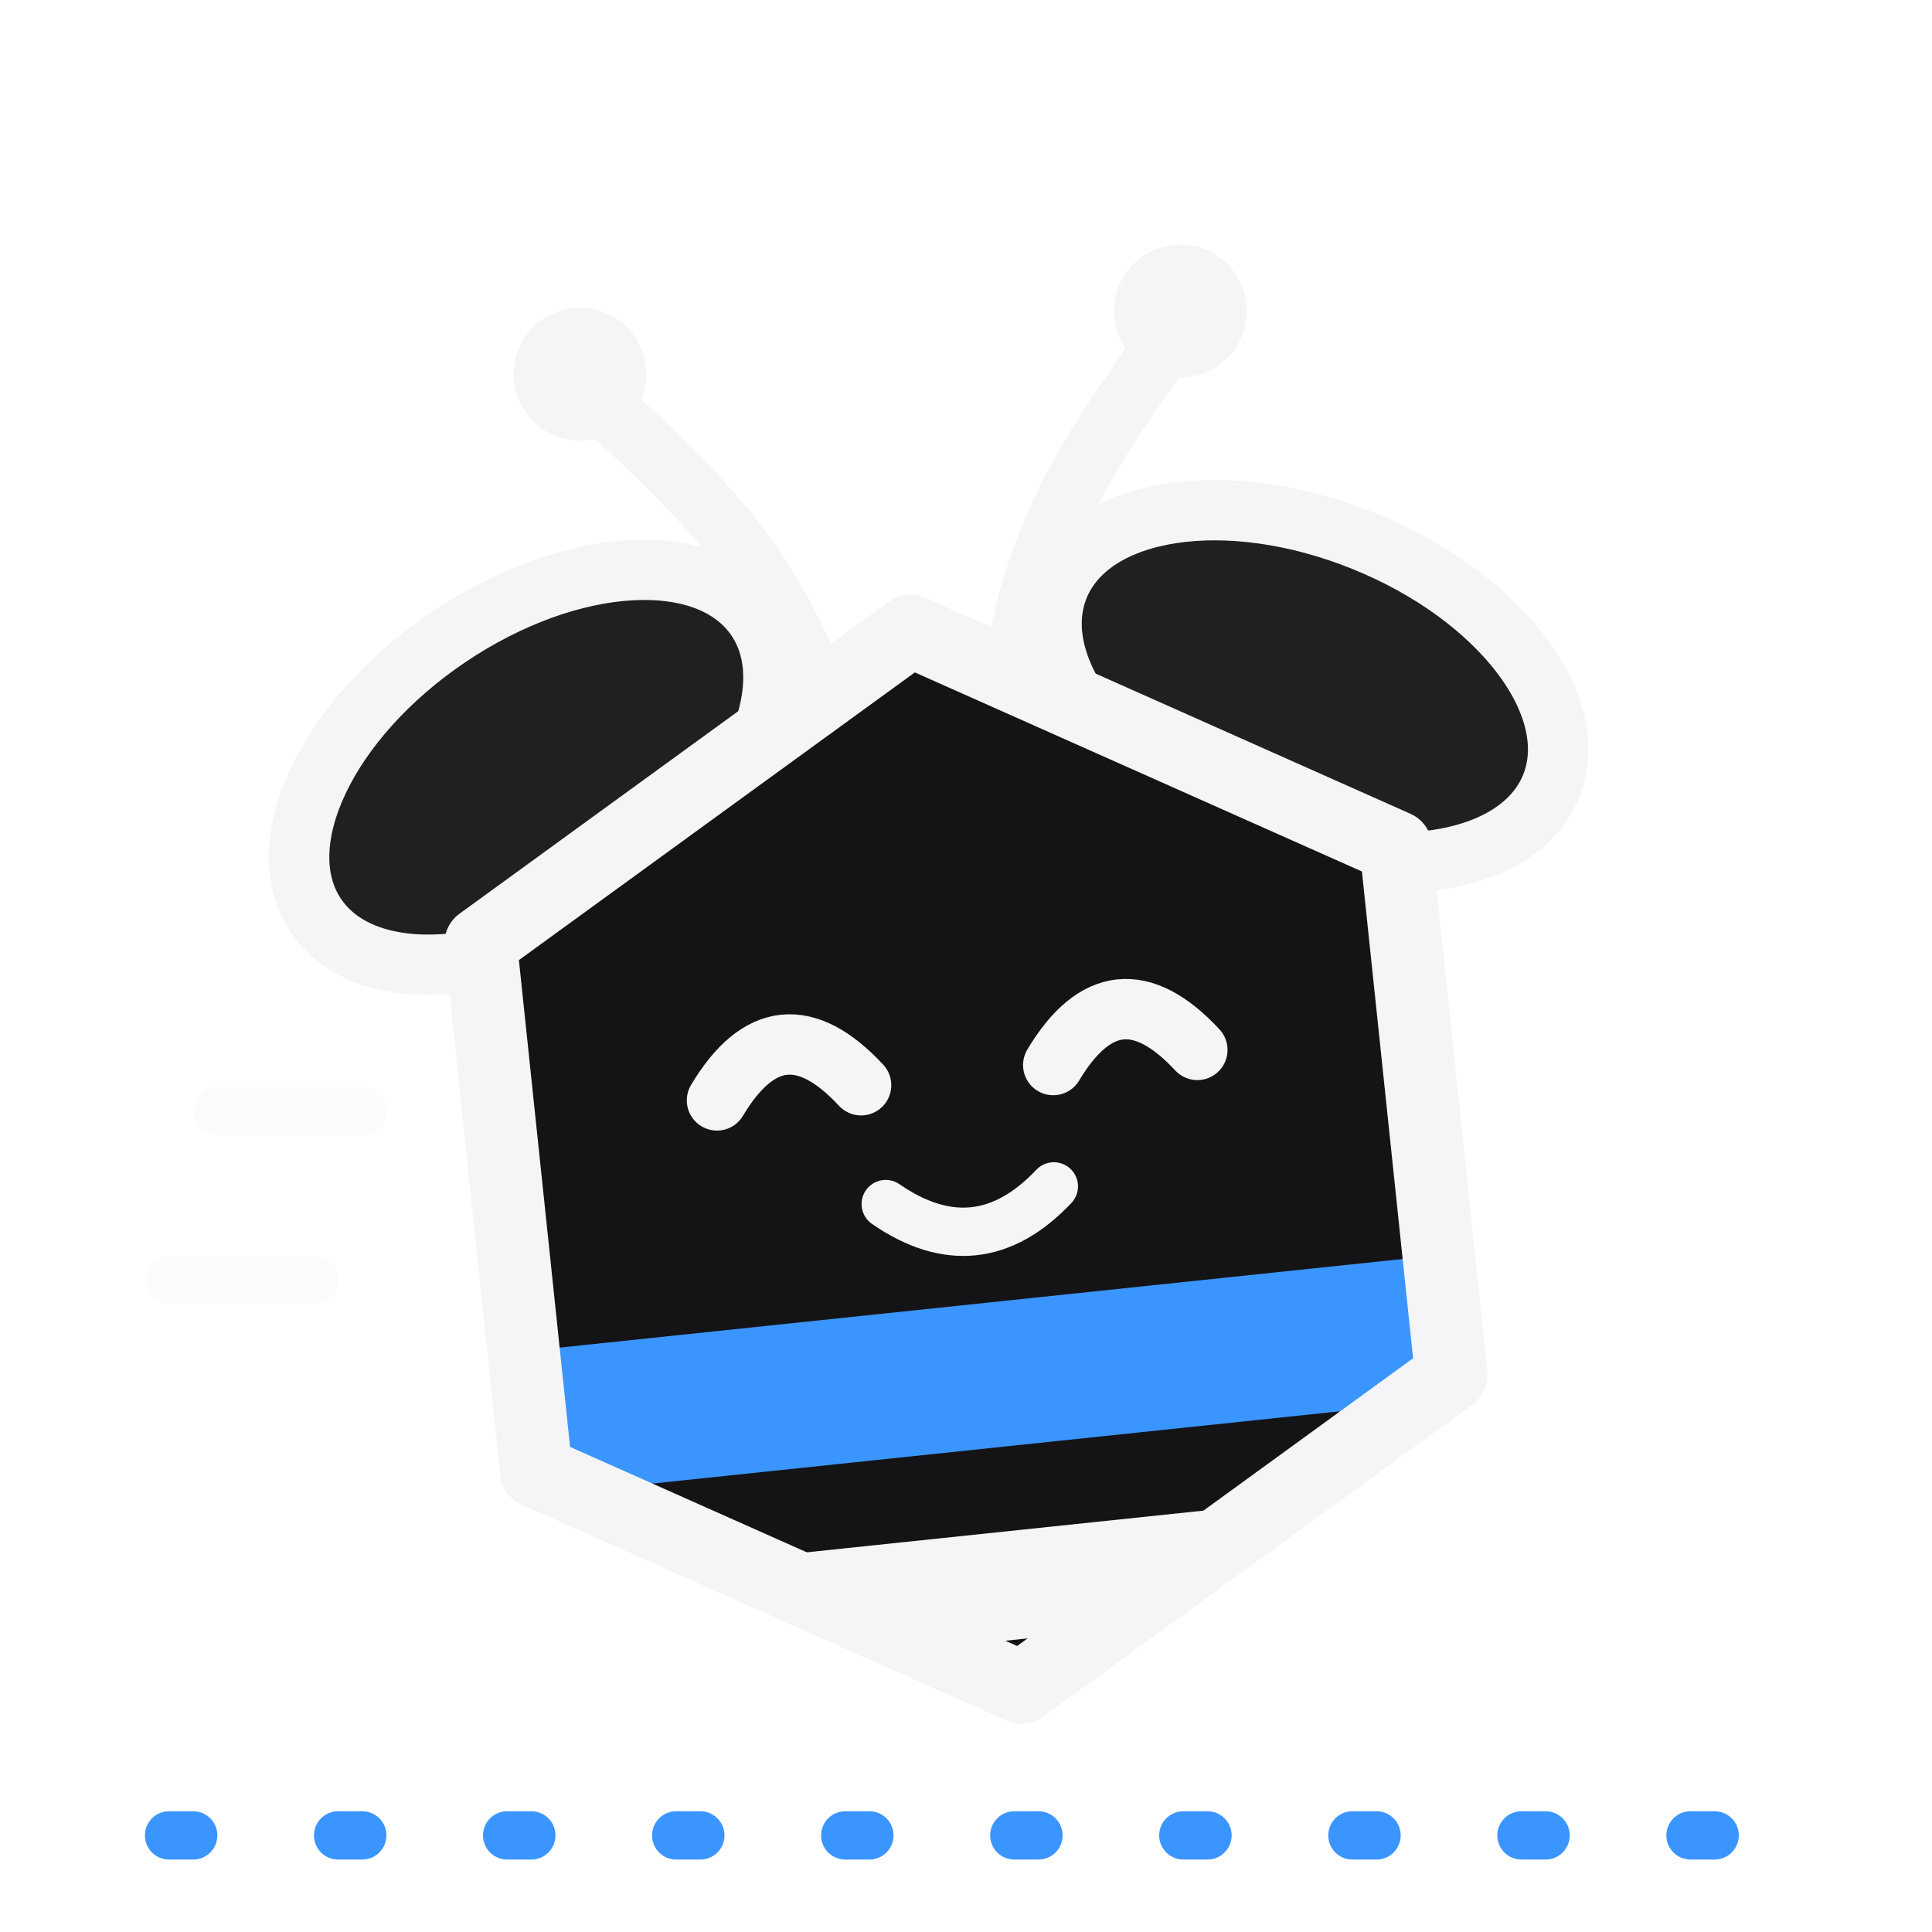
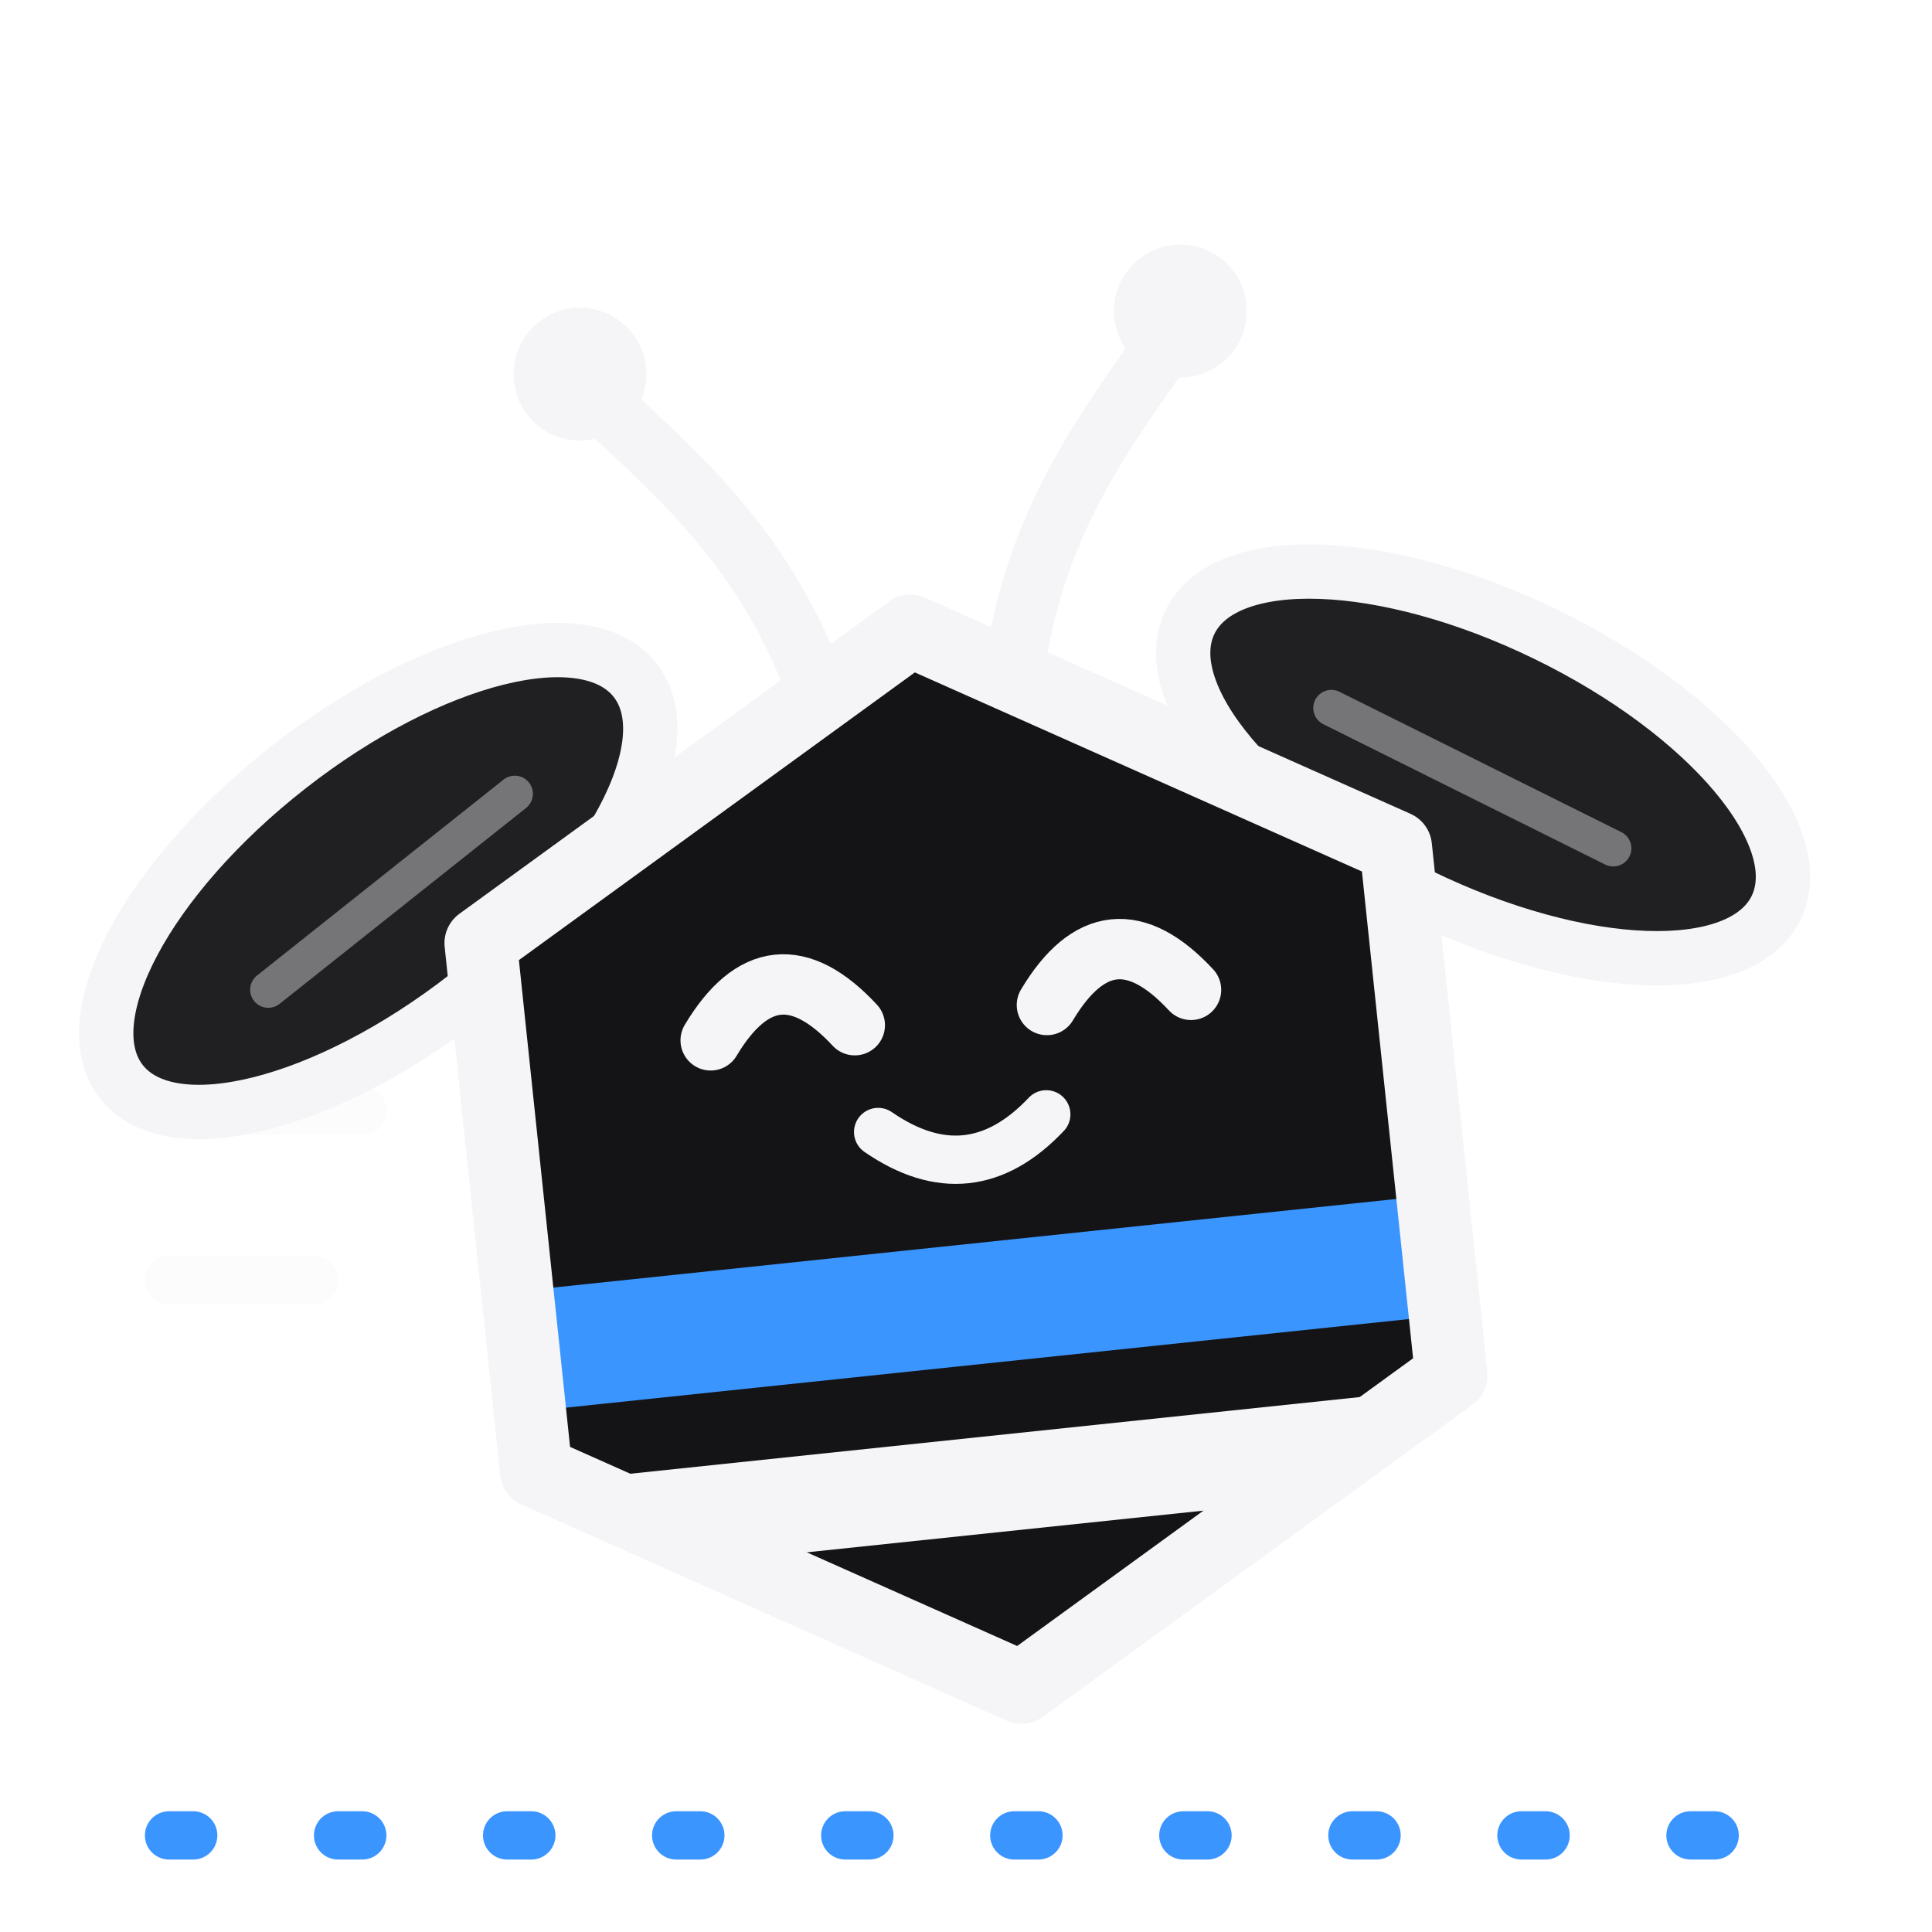
<svg xmlns="http://www.w3.org/2000/svg" viewBox="0 0 160 160" role="img" aria-label="Hivelane guard bee">
  <defs>
    <clipPath id="hl-hex-clear">
      <path d="M80 52 118.1 74V118L80 140 41.9 118V74Z" />
    </clipPath>
  </defs>
  <path d="M14 152H146" stroke="#3B95FF" stroke-width="4" stroke-linecap="round" stroke-dasharray="2 12" />
  <path d="M18 92h12M14 106h12" stroke="#F5F5F7" stroke-width="4" stroke-linecap="round" opacity=".35" />
  <g transform="rotate(-6 80 96)">
-     <ellipse cx="48" cy="60" rx="22" ry="13" transform="rotate(-28 48 60)" fill="#202022" stroke="#F5F5F7" stroke-width="5" />
-     <ellipse cx="112" cy="60" rx="22" ry="13" transform="rotate(28 112 60)" fill="#202022" stroke="#F5F5F7" stroke-width="5" />
+     <ellipse cx="34" cy="68" rx="27" ry="12" transform="rotate(-32 34 68)" fill="#202022" stroke="#F5F5F7" stroke-width="4.5" />
+     <ellipse cx="126" cy="68" rx="27" ry="12" transform="rotate(32 126 68)" fill="#202022" stroke="#F5F5F7" stroke-width="4.5" />
+     <path d="M24 76 46 62M136 76 114 62" stroke="#F5F5F7" stroke-width="3" stroke-linecap="round" opacity=".4" />
    <path d="M72 57C69 44 62 37 56 30M88 57C91 44 98 37 104 30" fill="none" stroke="#F5F5F7" stroke-width="5" stroke-linecap="round" />
    <circle cx="55" cy="28" r="5.5" fill="#F5F5F7" />
    <circle cx="105" cy="28" r="5.5" fill="#F5F5F7" />
    <path d="M80 52 118.1 74V118L80 140 41.9 118V74Z" fill="#141416" />
    <g clip-path="url(#hl-hex-clear)">
-       <rect x="30" y="108" width="100" height="12" fill="#3B95FF" />
-       <rect x="30" y="127" width="100" height="9" fill="#F5F5F7" />
+       <rect x="30" y="103" width="100" height="10" fill="#3B95FF" />
+       <rect x="30" y="119" width="100" height="8" fill="#F5F5F7" />
    </g>
    <path d="M80 52 118.1 74V118L80 140 41.9 118V74Z" fill="none" stroke="#F5F5F7" stroke-width="6" stroke-linejoin="round" />
-     <path d="M60 89q6-8 12 0M88 89q6-8 12 0" fill="none" stroke="#F5F5F7" stroke-width="5" stroke-linecap="round" />
-     <path d="M73 99q7 6 14 0" fill="none" stroke="#F5F5F7" stroke-width="4" stroke-linecap="round" />
+     <path d="M60 84q6-8 12 0M88 84q6-8 12 0" fill="none" stroke="#F5F5F7" stroke-width="5" stroke-linecap="round" />
+     <path d="M73 93q7 6 14 0" fill="none" stroke="#F5F5F7" stroke-width="4" stroke-linecap="round" />
  </g>
</svg>
